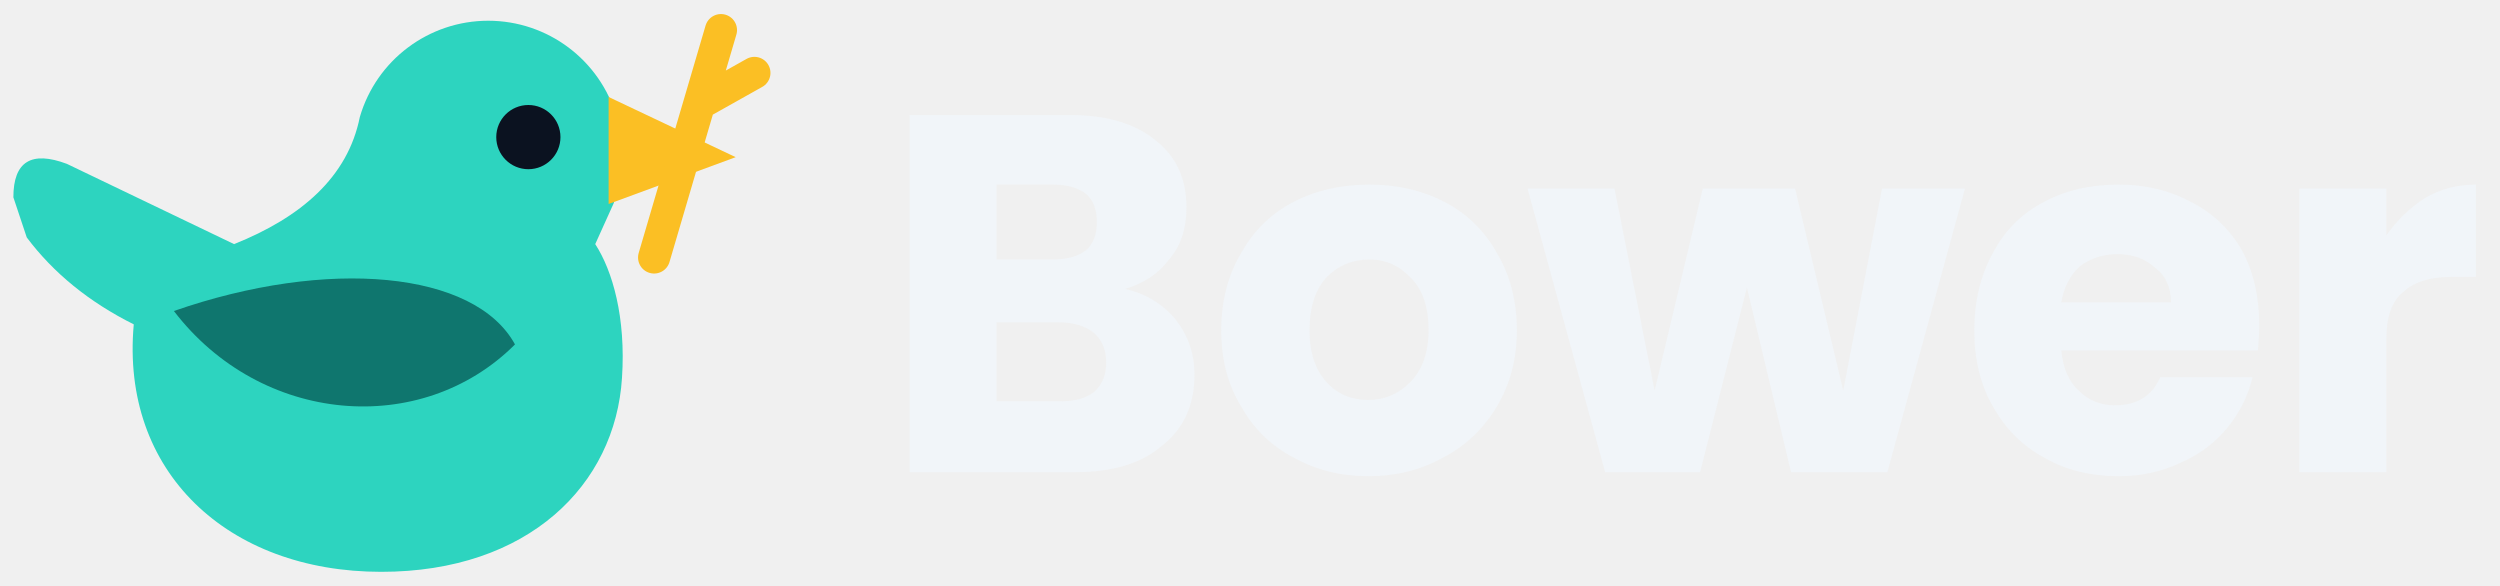
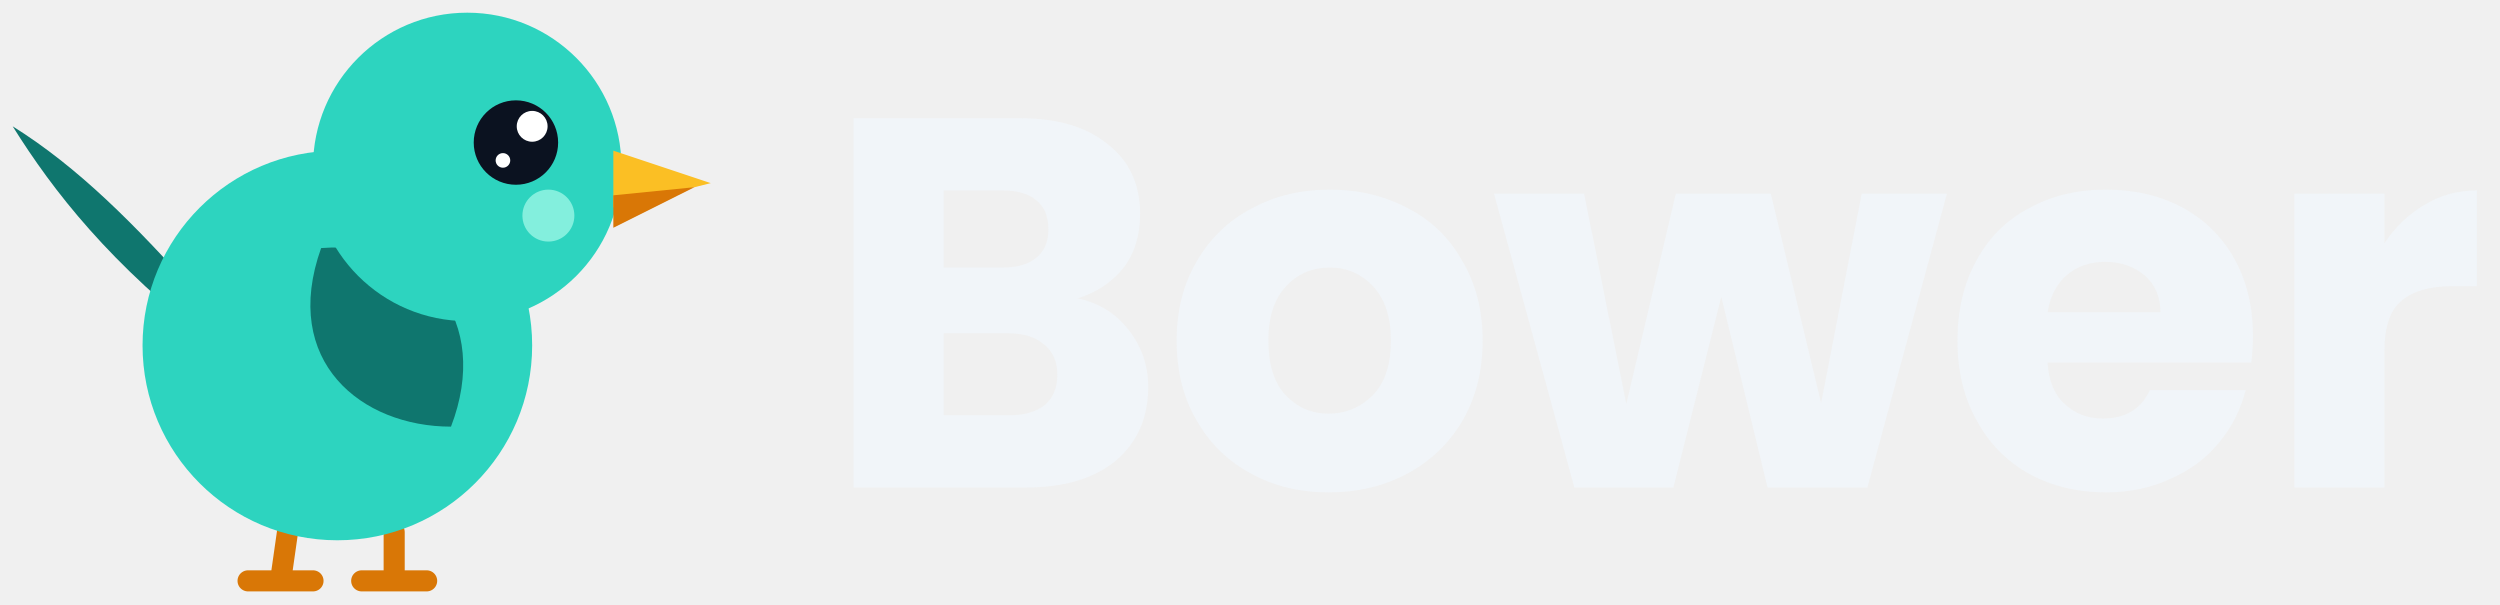
- <svg xmlns="http://www.w3.org/2000/svg" viewBox="-1 -1 186.9 43.75" role="img" aria-label="Bower">
-   <g transform="translate(-6.5 -10.25)">
-     <path fill="#2dd4bf" d="M51.6 18A10 10 0 0 0 32.4 18C31.5 22.5 28 25.5 23 27.5L10.5 21.5Q6.5 20 6.5 24L7.5 27Q10.5 31 15.5 33.5C14.5 44.5 22.5 52 34 52C45 52 51.5 45.5 52 37.5C52.3 33 51.3 29.5 50 27.5L51.4 24.4Z" />
-     <path fill="#0f766e" d="M44 35C41 29.5 30 28.5 18.5 32.5C25 41 37 42 44 35Z" />
-     <circle fill="#0b1220" cx="45" cy="19.5" r="2.4" />
-     <path fill="#fbbf24" d="M51 16.5L60.5 21L51 24.5Z" />
-     <path fill="none" stroke="#fbbf24" stroke-width="2.4" stroke-linecap="round" d="M54.4 28.5L59.4 11.5M57.8 17L61.9 14.7" />
+ <svg xmlns="http://www.w3.org/2000/svg" viewBox="-1.562 -1.562 308 74.44" role="img" aria-label="Bower">
+   <g transform="translate(-6 -21)">
+     <path fill="#0f766e" d="M29 56C21 47 14 40 6 35C11 43 18 52 31 62Z" />
+     <path fill="none" stroke="#d97706" stroke-width="2.6" stroke-linecap="round" stroke-linejoin="round" d="M40 84L39 91M35 91h8" />
+     <path fill="none" stroke="#d97706" stroke-width="2.6" stroke-linecap="round" stroke-linejoin="round" d="M53 85L53 91M49 91h8" />
+     <circle fill="#2dd4bf" cx="46" cy="62" r="24" />
+     <path fill="#0f766e" d="M44 50C57 49 65 59 60 72C49 72 39 64 44 50Z" />
+     <circle fill="#2dd4bf" cx="62" cy="40" r="19" />
+     <circle fill="#99f6e4" fill-opacity=".8" cx="72" cy="46" r="3.2" />
+     <circle fill="#0b1220" cx="68" cy="37" r="5.2" />
+     <circle fill="#ffffff" cx="70" cy="35" r="1.9" />
+     <circle fill="#ffffff" cx="66.4" cy="39.2" r=".9" />
+     <path fill="#fbbf24" d="M80 38L92 42L80 45Z" />
+     <path fill="#d97706" d="M80 43.5L90 42.5L80 47.5Z" />
  </g>
-   <path fill="#f1f5f9" d="M88.3 27Q88.3 30.4 85.9 32.3Q83.6 34.3 79.4 34.3H67V7.6H79Q83.1 7.6 85.4 9.5Q87.7 11.3 87.7 14.5Q87.7 16.9 86.4 18.4Q85.2 20 83.1 20.6Q85.4 21.1 86.9 22.9Q88.3 24.7 88.3 27ZM73.5 18.4H77.7Q79.3 18.4 80.2 17.7Q81 17 81 15.6Q81 14.2 80.2 13.5Q79.3 12.8 77.7 12.8H73.5ZM81.7 26.1Q81.7 24.7 80.8 23.9Q79.8 23.1 78.2 23.1H73.5V29H78.3Q79.9 29 80.8 28.3Q81.7 27.5 81.7 26.1ZM90.3 23.7Q90.3 20.4 91.8 17.9Q93.2 15.4 95.7 14.1Q98.2 12.8 101.4 12.8Q104.5 12.8 107 14.1Q109.5 15.4 110.9 17.9Q112.4 20.4 112.4 23.7Q112.4 26.9 110.9 29.4Q109.4 31.9 106.9 33.2Q104.4 34.6 101.3 34.6Q98.2 34.6 95.7 33.2Q93.2 31.9 91.8 29.4Q90.3 27 90.3 23.7ZM105.8 23.7Q105.8 21.1 104.5 19.8Q103.2 18.4 101.4 18.4Q99.5 18.4 98.2 19.7Q96.9 21.1 96.9 23.7Q96.9 26.2 98.2 27.6Q99.4 28.9 101.3 28.9Q103.1 28.9 104.4 27.6Q105.8 26.2 105.8 23.7ZM145.9 13.1 140.1 34.3H132.9L129.6 20.5L126.1 34.3H119L113.2 13.1H119.7L122.7 28.2L126.3 13.1H133.2L136.8 28.2L139.7 13.1ZM167.8 25.2H153.1Q153.3 27.2 154.4 28.2Q155.5 29.3 157.1 29.3Q159.6 29.3 160.5 27.2H167.4Q166.9 29.3 165.5 31Q164.1 32.7 162 33.6Q159.9 34.6 157.4 34.6Q154.2 34.6 151.8 33.2Q149.4 31.9 148 29.4Q146.6 27 146.6 23.7Q146.6 20.4 148 17.9Q149.3 15.4 151.8 14.1Q154.2 12.8 157.4 12.8Q160.4 12.8 162.8 14.1Q165.2 15.3 166.6 17.7Q167.9 20.1 167.9 23.3Q167.9 24.2 167.8 25.2ZM161.3 21.6Q161.3 19.9 160.1 19Q159 18 157.3 18Q155.7 18 154.5 18.9Q153.4 19.9 153.1 21.6ZM184.1 12.8V19.7H182.3Q179.9 19.7 178.7 20.8Q177.4 21.8 177.4 24.4V34.3H170.9V13.1H177.4V16.6Q178.6 14.9 180.3 13.8Q182 12.8 184.1 12.8Z" />
+   <path fill="#f1f5f9" d="M139.9 46.1Q139.9 51.8 135.9 55.2Q131.9 58.5 124.8 58.5H103.6V13H124.1Q131 13 134.9 16.2Q138.9 19.3 138.9 24.8Q138.9 28.8 136.8 31.5Q134.7 34.1 131.2 35.2Q135.1 36 137.5 39.1Q139.9 42.2 139.9 46.1ZM114.7 31.4H121.9Q124.7 31.4 126.1 30.2Q127.6 29 127.6 26.7Q127.6 24.3 126.1 23.1Q124.7 21.9 121.9 21.9H114.7ZM128.7 44.6Q128.7 42.2 127.1 40.9Q125.5 39.5 122.7 39.5H114.7V49.6H122.8Q125.6 49.6 127.2 48.3Q128.7 47 128.7 44.6ZM143.4 40.4Q143.4 34.8 145.9 30.6Q148.4 26.3 152.7 24.1Q156.9 21.8 162.3 21.8Q167.6 21.8 171.9 24.1Q176.2 26.3 178.6 30.6Q181.1 34.8 181.1 40.4Q181.1 46 178.6 50.3Q176.1 54.5 171.8 56.8Q167.5 59.1 162.1 59.1Q156.8 59.1 152.6 56.8Q148.3 54.5 145.9 50.3Q143.4 46.1 143.4 40.4ZM169.8 40.4Q169.8 36.1 167.6 33.7Q165.4 31.4 162.3 31.4Q159 31.4 156.9 33.7Q154.7 36 154.7 40.4Q154.7 44.8 156.8 47.1Q159 49.4 162.1 49.4Q165.3 49.4 167.6 47.1Q169.8 44.8 169.8 40.4ZM238.3 22.3 228.5 58.5H216.2L210.5 35L204.6 58.5H192.4L182.5 22.3H193.6L198.8 48.2L204.9 22.3H216.6L222.8 48.1L227.8 22.3ZM275.8 43.1H250.7Q250.9 46.5 252.8 48.2Q254.7 50 257.5 50Q261.7 50 263.3 46.5H275.1Q274.2 50.1 271.8 53Q269.5 55.8 265.9 57.4Q262.3 59.1 257.9 59.1Q252.6 59.1 248.4 56.8Q244.3 54.5 242 50.3Q239.6 46.1 239.6 40.4Q239.6 34.8 241.9 30.6Q244.2 26.3 248.4 24.1Q252.5 21.8 257.9 21.8Q263.2 21.8 267.3 24Q271.4 26.2 273.7 30.3Q276 34.4 276 39.8Q276 41.4 275.8 43.1ZM264.6 36.9Q264.6 34.1 262.7 32.4Q260.7 30.7 257.8 30.7Q255 30.7 253.1 32.3Q251.2 33.9 250.7 36.9ZM303.6 21.9V33.7H300.5Q296.4 33.7 294.3 35.5Q292.2 37.2 292.2 41.7V58.5H281.1V22.3H292.2V28.4Q294.2 25.4 297.1 23.7Q300 21.9 303.6 21.9Z" />
</svg>
